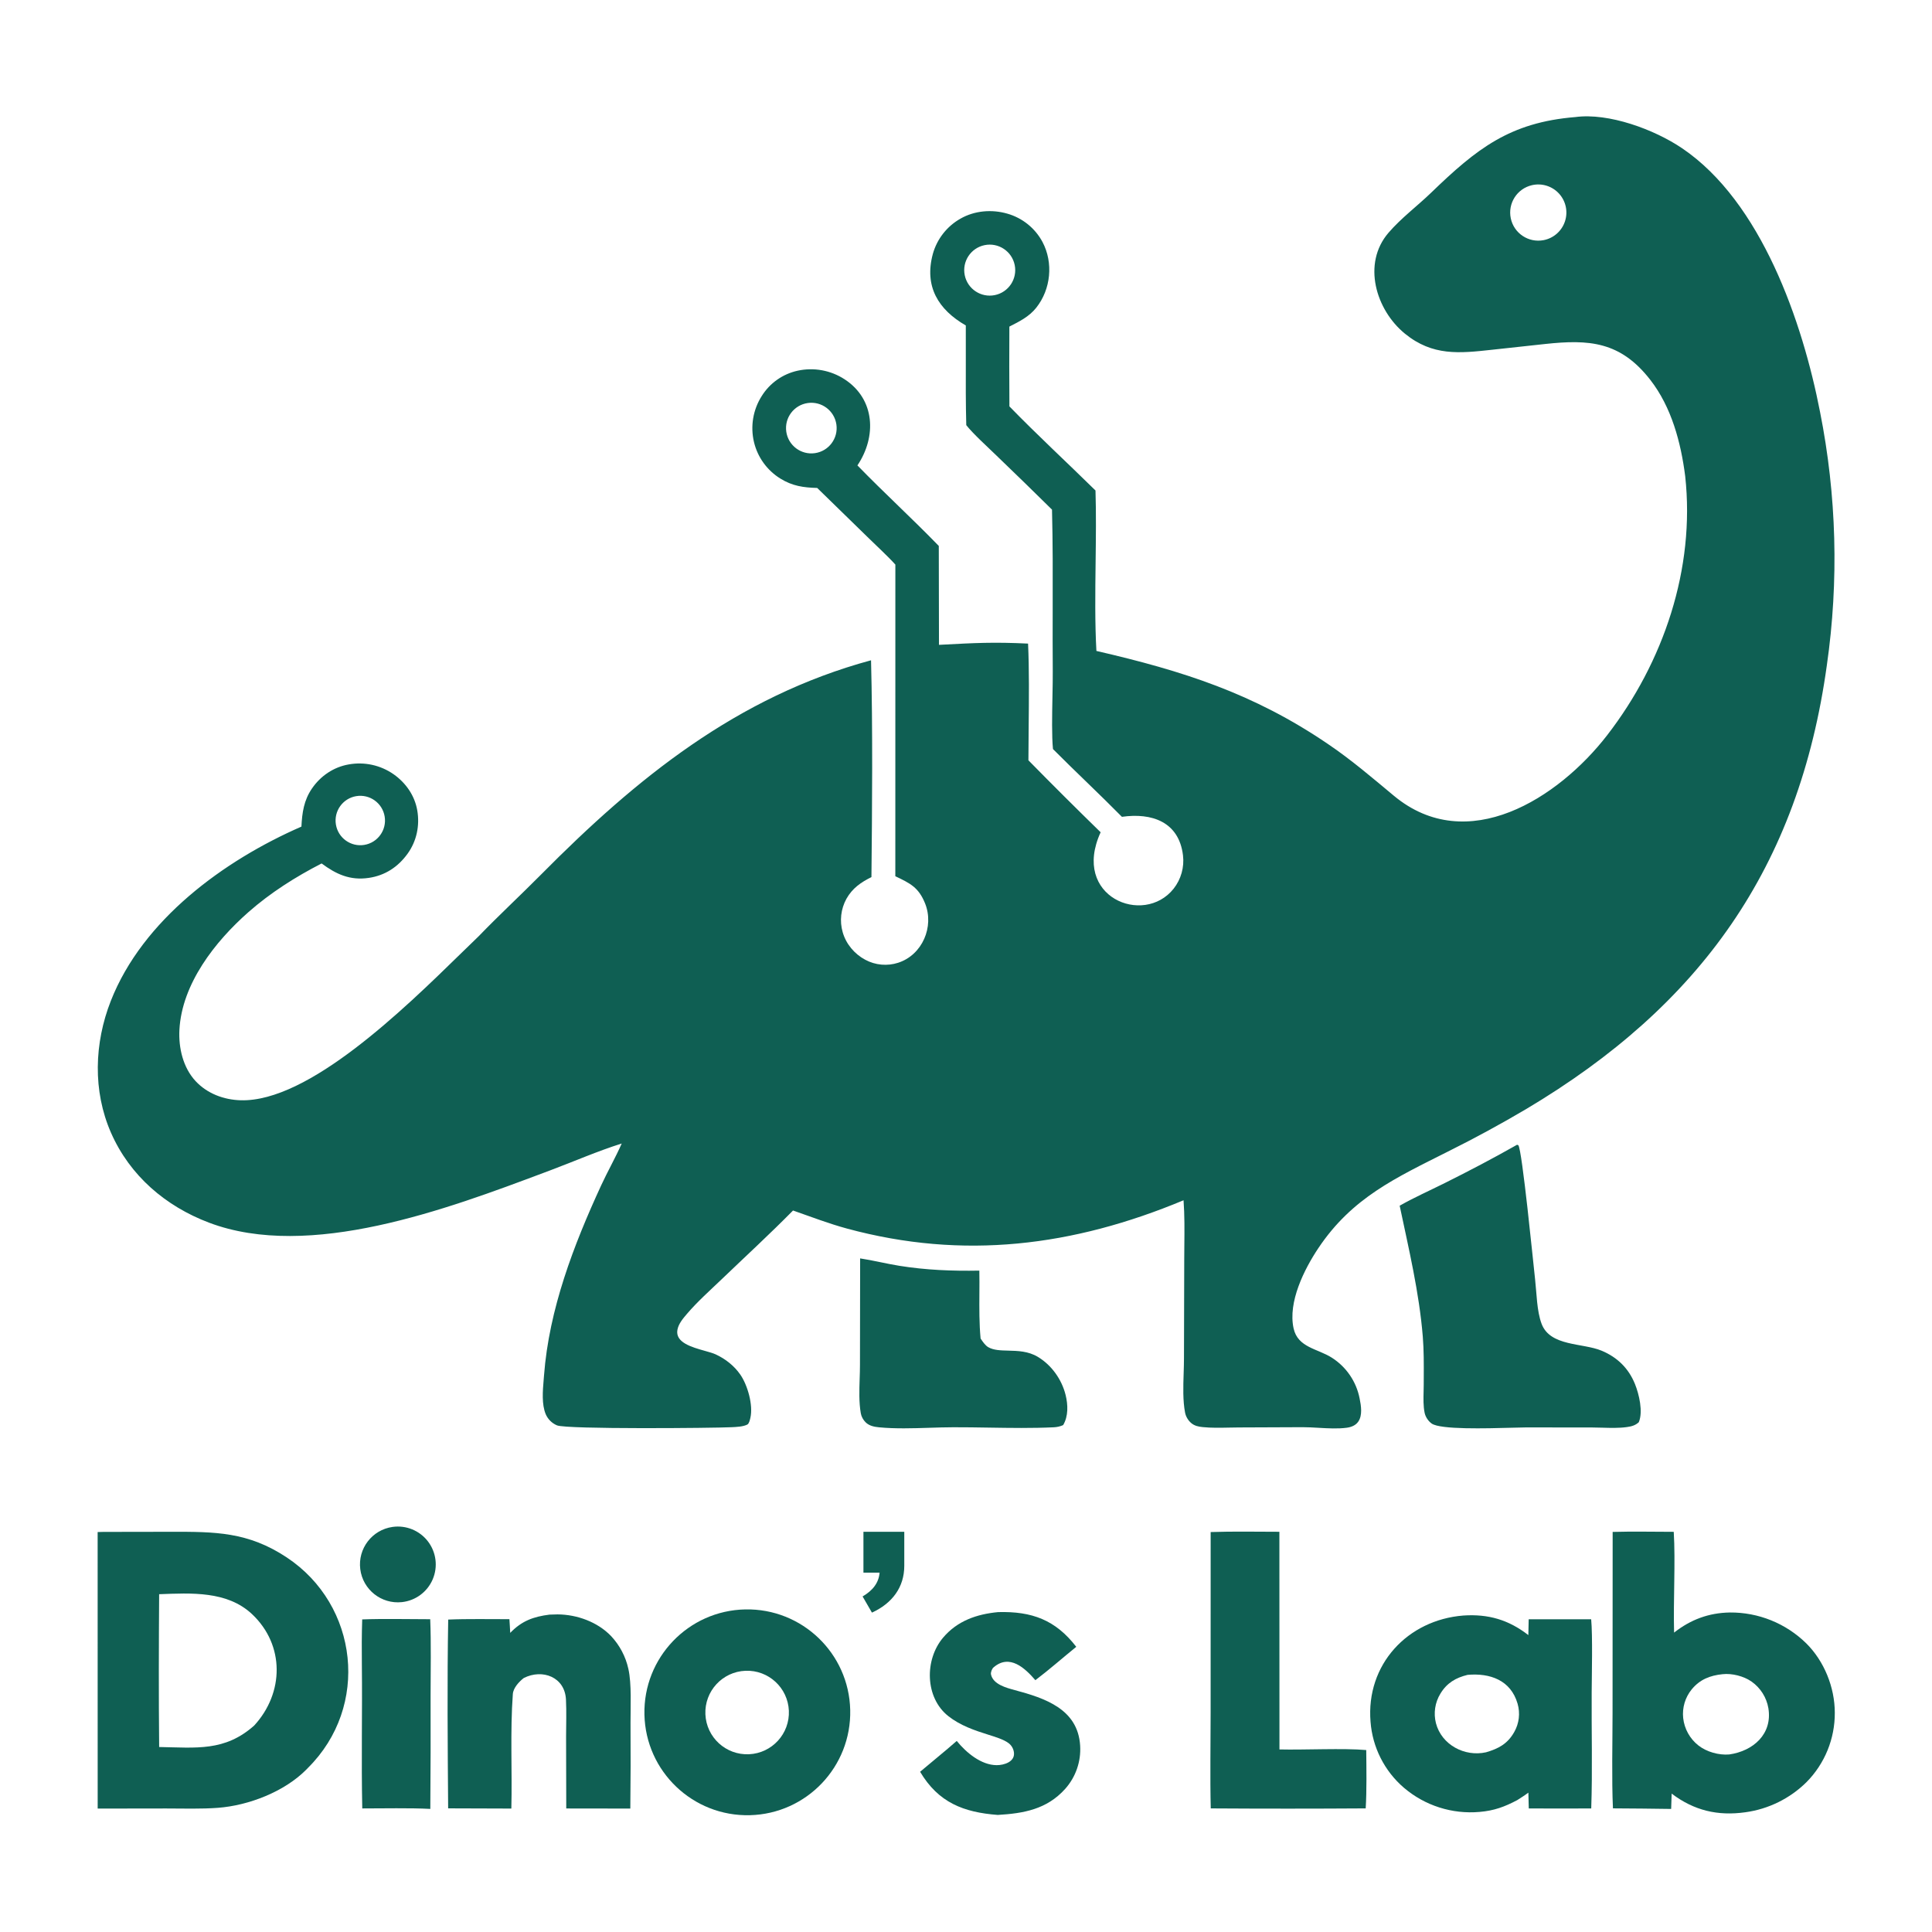
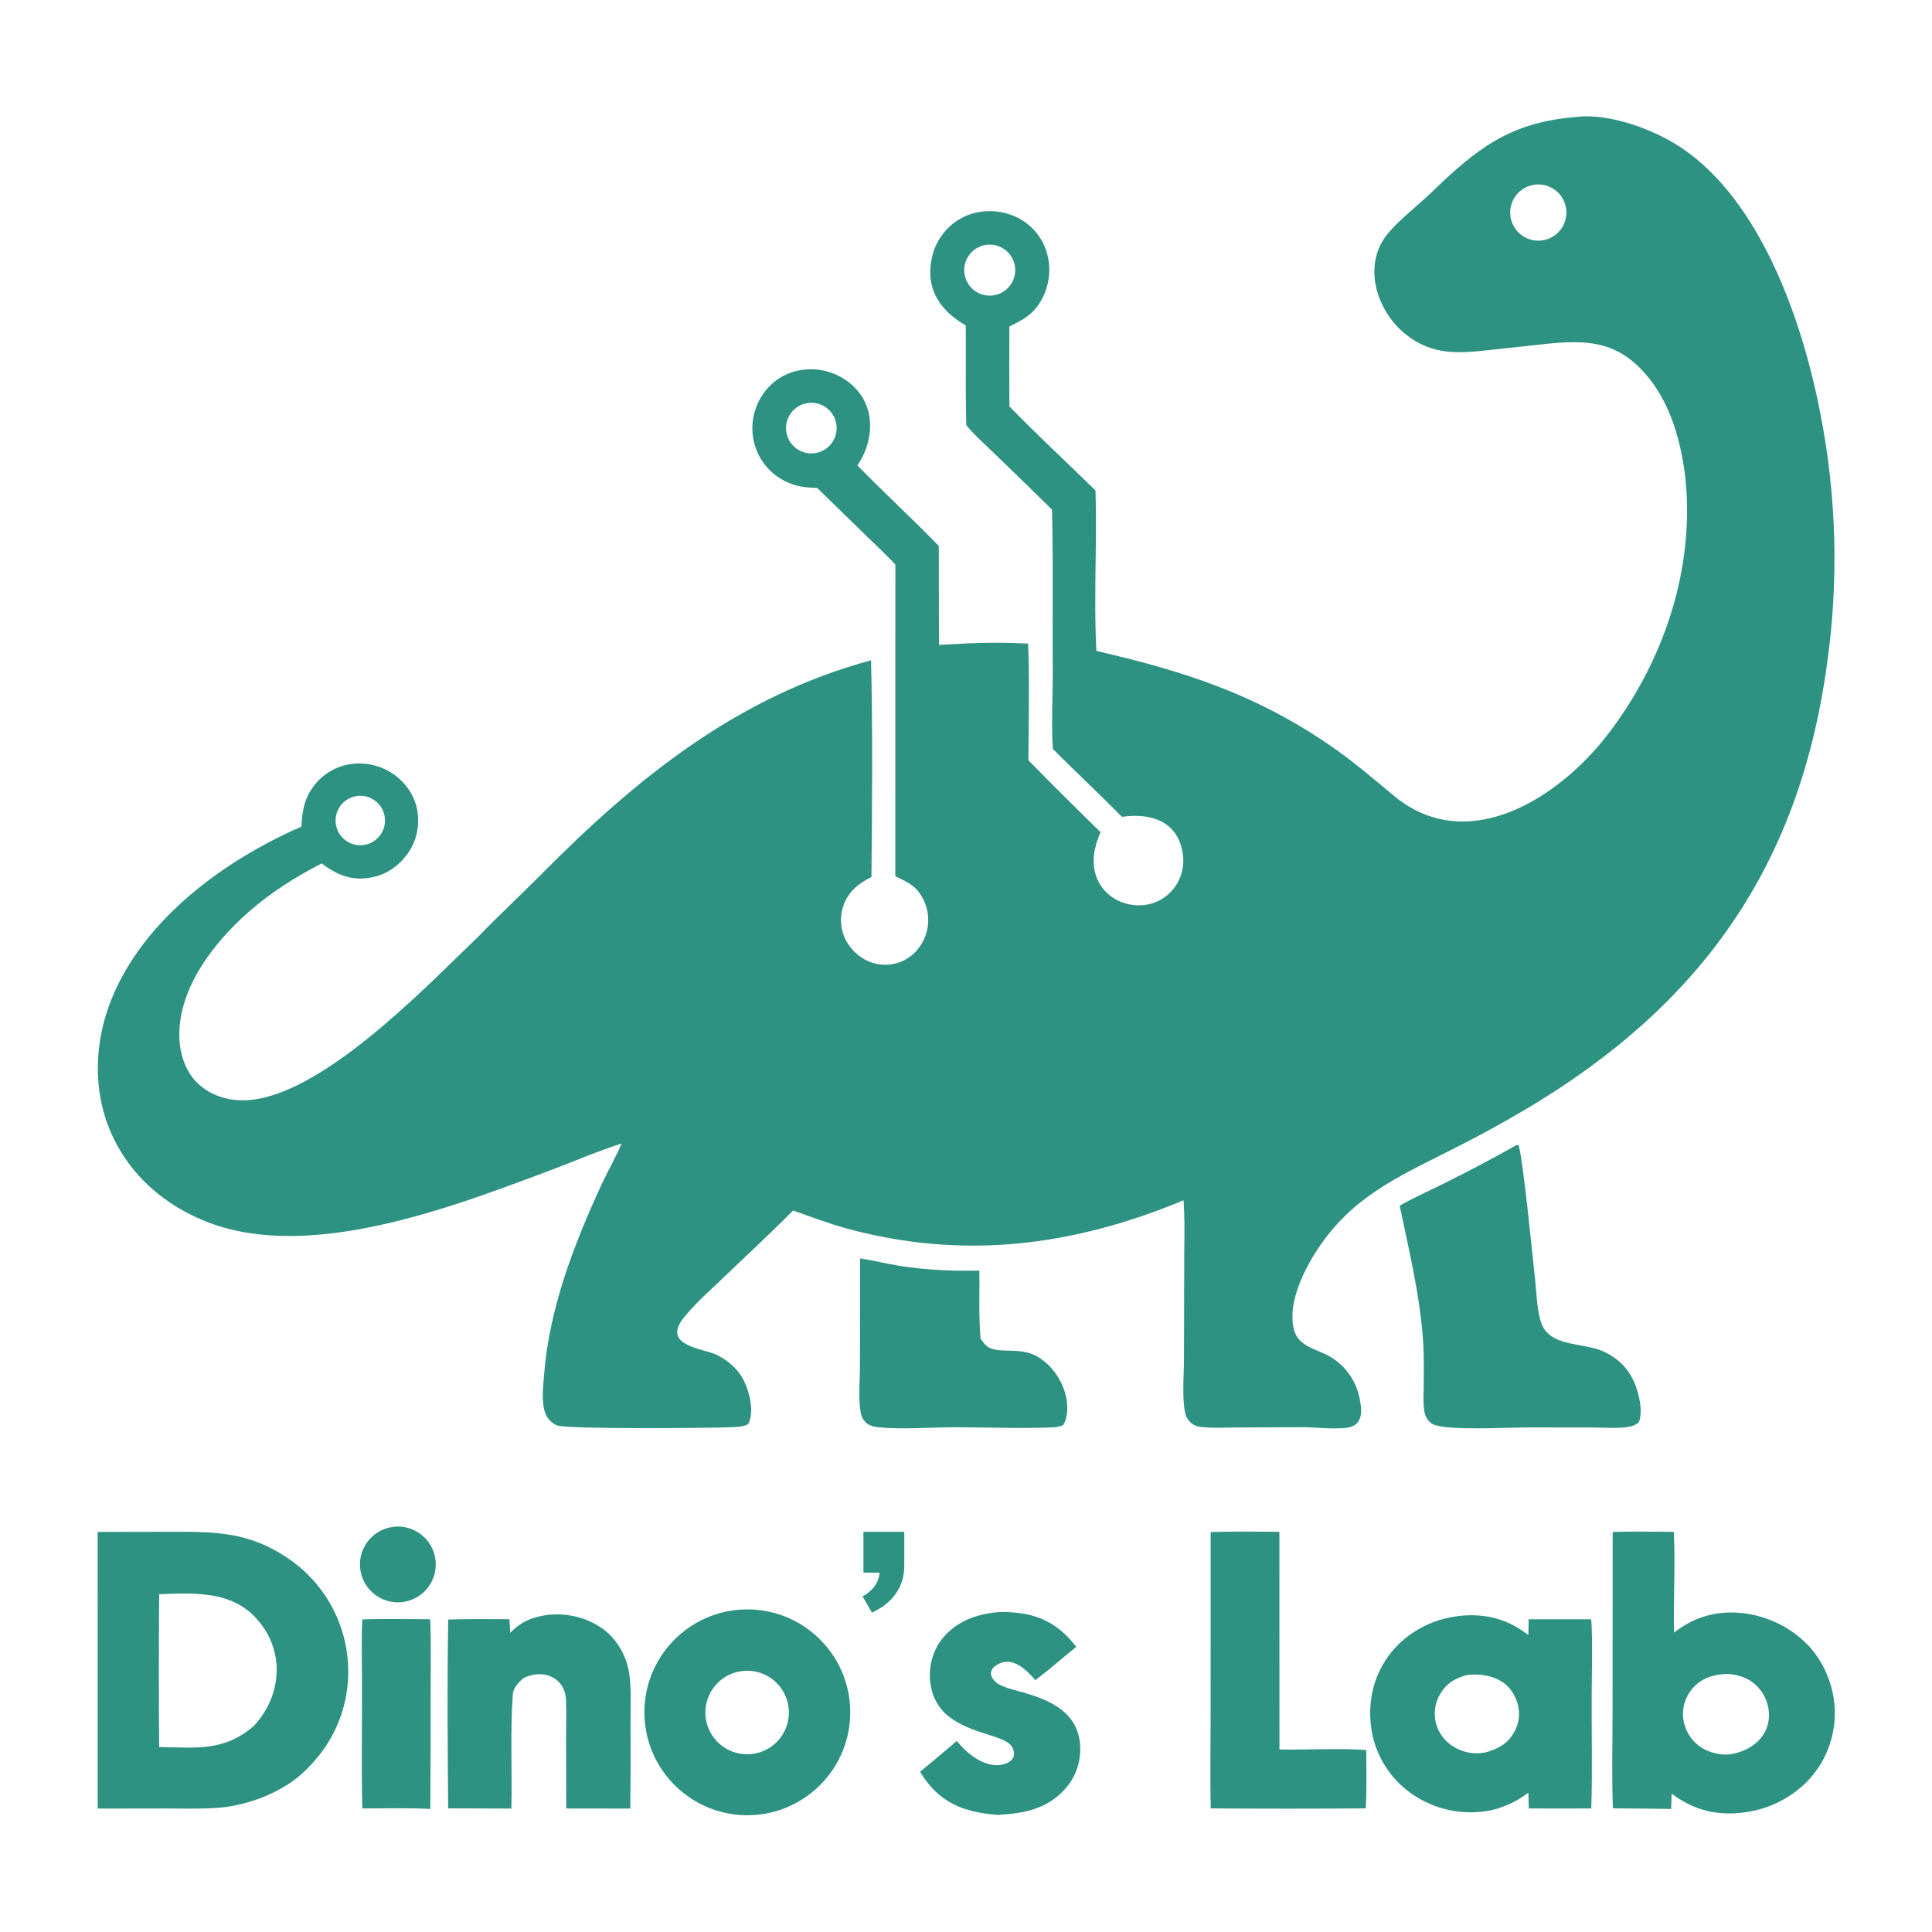
<svg xmlns="http://www.w3.org/2000/svg" viewBox="0 0 1676 1676" width="1676" height="1676" preserveAspectRatio="xMidYMid meet" role="img" aria-labelledby="logo-title">
  <g transform="translate(-62 -230.3512)">
    <g transform="translate(68.5,21.5)">
-       <path fill="#0F5F53" d="M 1360.12 310.401 C 1389.1 306.526 1428.69 321.212 1452.66 337.422 C 1521.5 383.96 1557.22 488.236 1572.36 566.117 C 1586.78 638.508 1588.79 712.824 1578.29 785.888 C 1554 961.502 1468.63 1081.01 1317.4 1170.98 C 1295.26 1184.06 1272.65 1196.34 1249.63 1207.8 C 1204.42 1230.59 1166.49 1247.73 1137.17 1291.59 C 1124.9 1309.94 1110.64 1338.39 1115.69 1361.24 C 1119.38 1377.96 1136.62 1378.77 1148.92 1386.68 C 1161.4 1394.64 1170.09 1407.37 1172.94 1421.91 C 1174.23 1428.19 1175.66 1436.73 1171.67 1442.28 C 1169.39 1445.46 1165.61 1446.89 1161.84 1447.4 C 1154.195 1448.439 1145.608 1447.944 1137.223 1447.46 L 1137.217 1447.46 C 1132.531 1447.189 1127.909 1446.923 1123.55 1446.93 L 1068.04 1447.16 C 1065.308 1447.173 1062.542 1447.231 1059.76 1447.288 L 1059.757 1447.288 C 1052.101 1447.447 1044.333 1447.608 1036.86 1446.86 C 1033.25 1446.5 1029.81 1445.81 1026.96 1443.42 C 1024.27 1441.17 1022.21 1437.77 1021.55 1434.32 C 1019.539 1423.907 1019.933 1411.754 1020.307 1400.237 C 1020.451 1395.773 1020.593 1391.404 1020.59 1387.27 L 1020.82 1301.37 C 1020.827 1297.294 1020.868 1293.203 1020.909 1289.105 C 1021.04 1276.085 1021.171 1262.996 1020.22 1250.08 C 924.45 1290.01 829.259 1302 728.265 1274.63 C 712.451 1270.34 696.916 1264.36 681.449 1258.96 C 661.401 1279.32 640.231 1298.77 619.605 1318.55 C 609.474 1328.26 598.511 1337.98 589.408 1348.66 C 586.032 1352.62 582.147 1357.15 581.163 1362.41 C 579.094 1373.451 593.619 1377.528 604.926 1380.703 C 608.683 1381.757 612.085 1382.712 614.404 1383.79 C 622.82 1387.7 630.351 1393.61 635.674 1401.25 C 642.017 1410.36 647.017 1427.78 644.442 1438.86 C 644.071 1440.45 643.369 1443.8 641.854 1444.61 C 638.224 1446.54 632.275 1446.74 628.187 1446.94 C 612.429 1447.73 485.242 1448.85 476.723 1445.36 C 472.318 1443.52 468.8 1440.05 466.913 1435.66 C 463.332 1427.105 464.308 1415.507 465.125 1405.811 C 465.235 1404.502 465.342 1403.228 465.435 1402 C 469.771 1344.65 491.114 1288.98 514.98 1237.22 C 520.641 1224.94 527.376 1213.21 532.837 1200.84 C 511.995 1207.38 491.477 1216.38 470.994 1224.06 C 469.293 1224.698 467.577 1225.342 465.846 1225.992 C 381.484 1257.663 262.02 1302.512 174.778 1269.49 C 137.137 1255.24 106.15 1228.75 89.816 1191.56 C 73.841 1155.19 75.257 1113.72 89.634 1077.12 C 117.276 1006.76 187.661 955.325 254.981 925.924 C 255.59 913.771 257.093 903.15 264.113 892.89 C 271.586 881.968 282.861 874.293 295.951 871.996 C 309.546 869.527 323.563 872.58 334.899 880.48 C 345.557 887.967 353.249 898.939 355.478 911.869 C 357.749 925.04 354.946 938.504 347.135 949.359 C 338.8 960.942 327.593 968.337 313.387 970.421 C 297.192 972.798 285.216 967.317 272.494 957.896 C 249.854 969.519 228.029 983.338 208.904 1000.21 C 179.979 1025.71 151.273 1062.34 149.146 1102.2 C 148.312 1117.83 152.274 1134.97 163.158 1146.69 C 173.258 1157.56 187.629 1162.91 202.266 1163.33 C 261.203 1165.01 343.825 1084.336 393.285 1036.043 C 398.877 1030.583 404.045 1025.536 408.707 1021.07 C 426.225 1002.92 445.039 985.511 462.796 967.585 C 545.645 883.947 632.743 813.219 749.119 781.641 C 750.661 840.944 750.077 910.104 749.468 969.735 C 740.352 974.247 732.929 979.38 727.794 988.509 C 722.898 997.376 721.725 1007.83 724.535 1017.56 C 727.459 1027.79 734.76 1036.46 744.121 1041.44 C 752.882 1046.16 763.193 1047.1 772.662 1044.03 C 793.658 1037.24 804.061 1012.71 796.024 992.623 C 790.39 978.545 782.934 975.076 770.186 968.973 L 770.222 698.634 C 764.169 691.852 753.662 682.162 746.963 675.589 L 702.41 632.138 C 690.485 631.848 680.912 630.463 670.558 624.069 C 659.013 616.969 650.752 605.582 647.584 592.404 C 644.314 578.694 646.748 564.243 654.33 552.361 C 661.326 541.163 672.542 533.257 685.441 530.433 C 699.477 527.362 714.159 530.05 726.196 537.895 C 752.758 555.188 754.044 587.692 737.305 612.591 C 760.51 636.458 784.676 658.513 807.894 682.447 L 808.056 768.258 L 810.73 768.116 C 839.322 766.595 855.696 765.724 885.342 767.168 C 886.374 789.389 886.11 815.391 885.859 839.969 C 885.759 849.789 885.662 859.381 885.65 868.414 C 906.305 889.449 927.189 910.259 948.297 930.839 C 922.621 986.849 985.587 1012.51 1011.58 979.828 C 1018.06 971.619 1020.99 961.165 1019.73 950.786 C 1016.18 921.628 992.545 913.763 966.759 917.44 C 947.23 897.626 926.674 878.488 906.952 858.658 C 905.83 847.467 906.184 829.32 906.502 812.986 L 906.502 812.985 C 906.663 804.74 906.815 796.957 906.763 790.765 C 906.614 772.98 906.658 755.129 906.701 737.264 L 906.701 737.258 C 906.77 708.458 906.84 679.62 906.107 650.955 C 890.064 635.104 873.906 619.369 857.636 603.751 C 850.167 596.52 837.659 585.168 831.735 577.66 C 831.235 559.626 831.286 540.438 831.336 521.528 L 831.336 521.516 L 831.336 521.482 C 831.364 511.224 831.391 501.048 831.329 491.183 C 807.333 477.376 795.14 457.214 802.727 429.156 C 806.35 416.149 814.998 405.117 826.765 398.494 C 838.991 391.508 853.989 390.308 867.419 394.21 C 880.463 397.933 891.442 406.782 897.85 418.738 C 907.404 436.767 905.166 459.762 892.461 475.767 C 886.22 483.629 877.849 487.713 869.12 492.168 C 868.995 515.241 869.008 538.315 869.159 561.388 C 892.668 585.61 919.604 610.506 943.837 634.353 C 944.456 654.228 944.194 675.46 943.932 696.733 C 943.606 723.105 943.28 749.541 944.631 773.535 C 1019.45 790.807 1080.96 810.328 1145.55 854.314 C 1165.6 867.846 1184.13 883.728 1202.65 899.137 C 1266.29 952.078 1345.36 901.416 1387.68 846.672 C 1436.61 783.392 1464.19 702.164 1455.4 621.921 C 1451.66 592.636 1443.55 562.095 1425.17 538.435 C 1399.17 504.961 1371.96 503.163 1333.79 507.273 L 1290.62 511.96 C 1289.665 512.064 1288.715 512.167 1287.771 512.271 C 1259.615 515.349 1236.263 517.902 1212.21 498.261 C 1187.07 477.723 1174.99 437.545 1198 410.791 C 1209.07 397.929 1223 387.611 1235.02 375.998 C 1274.52 337.855 1303.15 315.056 1360.12 310.401 Z M 1309.54 1201.92 L 1310.64 1202.31 C 1313.94 1206.08 1323.71 1305.79 1325.21 1318.95 C 1326.55 1330.8 1326.65 1346.09 1330.8 1357.18 C 1338.24 1377.08 1366.4 1373.64 1383.01 1380.62 C 1396.53 1386.31 1406.3 1395.81 1411.82 1409.48 C 1415.39 1418.31 1419 1433.54 1415.14 1442.63 C 1412.1 1445.42 1408.83 1446.27 1404.78 1446.83 C 1397.961 1447.785 1390.685 1447.572 1383.559 1447.363 C 1380.685 1447.279 1377.835 1447.196 1375.05 1447.19 L 1317.63 1447.12 C 1314.831 1447.129 1310.525 1447.248 1305.314 1447.392 C 1282.69 1448.016 1243.004 1449.11 1235.47 1443.77 C 1232.5 1441.66 1230.08 1438 1229.35 1434.45 C 1228.147 1428.671 1228.312 1422.087 1228.469 1415.864 C 1228.516 1413.968 1228.563 1412.106 1228.57 1410.31 C 1228.576 1408.285 1228.587 1406.257 1228.598 1404.226 L 1228.598 1404.222 C 1228.661 1392.248 1228.726 1380.18 1227.76 1368.28 C 1224.63 1329.99 1215.61 1292.3 1207.71 1254.79 C 1220.26 1247.66 1233.8 1241.66 1246.72 1235.2 C 1267.99 1224.59 1288.87 1213.66 1309.54 1201.92 Z M 739.662 1300.5 C 751.041 1302.23 762.3 1305.1 773.688 1306.93 C 796.89 1310.64 819.618 1311.54 843.074 1311.1 C 843.206 1317.736 843.163 1324.403 843.119 1331.076 L 843.119 1331.08 C 843.034 1344.083 842.95 1357.111 844.161 1369.99 C 845.864 1372.57 848.131 1375.98 850.839 1377.54 C 855.449 1380.194 861.529 1380.345 868.189 1380.51 C 876.436 1380.714 885.571 1380.941 893.899 1385.97 C 905.811 1393.16 914.562 1405.52 917.901 1418.96 C 920.016 1427.48 920.362 1437.4 915.768 1445.12 C 913.043 1446.31 910.545 1446.88 907.571 1447.02 C 888.876 1447.896 869.96 1447.593 851.093 1447.292 C 840.871 1447.129 830.664 1446.965 820.515 1446.99 C 813.654 1447.006 806.65 1447.228 799.602 1447.451 C 784.997 1447.914 770.206 1448.382 756.115 1447.04 C 751.911 1446.64 747.592 1445.8 744.469 1442.74 C 742.32 1440.64 740.743 1437.79 740.23 1434.82 C 738.585 1425.3 738.924 1414.943 739.255 1404.852 L 739.255 1404.848 C 739.39 1400.726 739.524 1396.648 739.52 1392.69 Z M 1322.44 369.499 C 1309.51 372.498 1301.36 385.295 1304.1 398.284 C 1306.84 411.273 1319.48 419.677 1332.52 417.189 C 1341.19 415.535 1348.28 409.327 1351.07 400.957 C 1353.87 392.587 1351.92 383.362 1345.98 376.837 C 1340.04 370.312 1331.04 367.505 1322.44 369.499 Z M 847.663 421.506 C 835.693 423.945 827.966 435.625 830.405 447.595 C 832.843 459.565 844.523 467.292 856.493 464.854 C 868.464 462.416 876.191 450.735 873.752 438.765 C 871.314 426.794 859.633 419.067 847.663 421.506 Z M 694.2 558.484 C 682.189 560.215 673.858 571.358 675.597 583.368 C 677.337 595.378 688.486 603.7 700.495 601.953 C 712.491 600.207 720.804 589.071 719.066 577.073 C 717.329 565.076 706.199 556.755 694.2 558.484 Z M 302.524 899.503 C 290.86 901.446 282.973 912.467 284.898 924.134 C 286.822 935.8 297.832 943.704 309.501 941.797 C 321.196 939.887 329.121 928.848 327.192 917.156 C 325.263 905.465 314.213 897.557 302.524 899.503 Z" />
+       <path fill="#2D9282" d="M 1360.12 310.401 C 1389.1 306.526 1428.69 321.212 1452.66 337.422 C 1521.5 383.96 1557.22 488.236 1572.36 566.117 C 1586.78 638.508 1588.79 712.824 1578.29 785.888 C 1554 961.502 1468.63 1081.01 1317.4 1170.98 C 1295.26 1184.06 1272.65 1196.34 1249.63 1207.8 C 1204.42 1230.59 1166.49 1247.73 1137.17 1291.59 C 1124.9 1309.94 1110.64 1338.39 1115.69 1361.24 C 1119.38 1377.96 1136.62 1378.77 1148.92 1386.68 C 1161.4 1394.64 1170.09 1407.37 1172.94 1421.91 C 1174.23 1428.19 1175.66 1436.73 1171.67 1442.28 C 1169.39 1445.46 1165.61 1446.89 1161.84 1447.4 C 1154.195 1448.439 1145.608 1447.944 1137.223 1447.46 L 1137.217 1447.46 C 1132.531 1447.189 1127.909 1446.923 1123.55 1446.93 L 1068.04 1447.16 C 1065.308 1447.173 1062.542 1447.231 1059.76 1447.288 L 1059.757 1447.288 C 1052.101 1447.447 1044.333 1447.608 1036.86 1446.86 C 1033.25 1446.5 1029.81 1445.81 1026.96 1443.42 C 1024.27 1441.17 1022.21 1437.77 1021.55 1434.32 C 1019.539 1423.907 1019.933 1411.754 1020.307 1400.237 C 1020.451 1395.773 1020.593 1391.404 1020.59 1387.27 L 1020.82 1301.37 C 1020.827 1297.294 1020.868 1293.203 1020.909 1289.105 C 1021.04 1276.085 1021.171 1262.996 1020.22 1250.08 C 924.45 1290.01 829.259 1302 728.265 1274.63 C 712.451 1270.34 696.916 1264.36 681.449 1258.96 C 661.401 1279.32 640.231 1298.77 619.605 1318.55 C 609.474 1328.26 598.511 1337.98 589.408 1348.66 C 586.032 1352.62 582.147 1357.15 581.163 1362.41 C 579.094 1373.451 593.619 1377.528 604.926 1380.703 C 608.683 1381.757 612.085 1382.712 614.404 1383.79 C 622.82 1387.7 630.351 1393.61 635.674 1401.25 C 642.017 1410.36 647.017 1427.78 644.442 1438.86 C 644.071 1440.45 643.369 1443.8 641.854 1444.61 C 638.224 1446.54 632.275 1446.74 628.187 1446.94 C 612.429 1447.73 485.242 1448.85 476.723 1445.36 C 472.318 1443.52 468.8 1440.05 466.913 1435.66 C 463.332 1427.105 464.308 1415.507 465.125 1405.811 C 465.235 1404.502 465.342 1403.228 465.435 1402 C 469.771 1344.65 491.114 1288.98 514.98 1237.22 C 520.641 1224.94 527.376 1213.21 532.837 1200.84 C 511.995 1207.38 491.477 1216.38 470.994 1224.06 C 469.293 1224.698 467.577 1225.342 465.846 1225.992 C 381.484 1257.663 262.02 1302.512 174.778 1269.49 C 137.137 1255.24 106.15 1228.75 89.816 1191.56 C 73.841 1155.19 75.257 1113.72 89.634 1077.12 C 117.276 1006.76 187.661 955.325 254.981 925.924 C 255.59 913.771 257.093 903.15 264.113 892.89 C 271.586 881.968 282.861 874.293 295.951 871.996 C 309.546 869.527 323.563 872.58 334.899 880.48 C 345.557 887.967 353.249 898.939 355.478 911.869 C 357.749 925.04 354.946 938.504 347.135 949.359 C 338.8 960.942 327.593 968.337 313.387 970.421 C 297.192 972.798 285.216 967.317 272.494 957.896 C 249.854 969.519 228.029 983.338 208.904 1000.21 C 179.979 1025.71 151.273 1062.34 149.146 1102.2 C 148.312 1117.83 152.274 1134.97 163.158 1146.69 C 173.258 1157.56 187.629 1162.91 202.266 1163.33 C 261.203 1165.01 343.825 1084.336 393.285 1036.043 C 398.877 1030.583 404.045 1025.536 408.707 1021.07 C 426.225 1002.92 445.039 985.511 462.796 967.585 C 545.645 883.947 632.743 813.219 749.119 781.641 C 750.661 840.944 750.077 910.104 749.468 969.735 C 740.352 974.247 732.929 979.38 727.794 988.509 C 722.898 997.376 721.725 1007.83 724.535 1017.56 C 727.459 1027.79 734.76 1036.46 744.121 1041.44 C 752.882 1046.16 763.193 1047.1 772.662 1044.03 C 793.658 1037.24 804.061 1012.71 796.024 992.623 C 790.39 978.545 782.934 975.076 770.186 968.973 L 770.222 698.634 C 764.169 691.852 753.662 682.162 746.963 675.589 L 702.41 632.138 C 690.485 631.848 680.912 630.463 670.558 624.069 C 659.013 616.969 650.752 605.582 647.584 592.404 C 644.314 578.694 646.748 564.243 654.33 552.361 C 661.326 541.163 672.542 533.257 685.441 530.433 C 699.477 527.362 714.159 530.05 726.196 537.895 C 752.758 555.188 754.044 587.692 737.305 612.591 C 760.51 636.458 784.676 658.513 807.894 682.447 L 808.056 768.258 L 810.73 768.116 C 839.322 766.595 855.696 765.724 885.342 767.168 C 886.374 789.389 886.11 815.391 885.859 839.969 C 885.759 849.789 885.662 859.381 885.65 868.414 C 906.305 889.449 927.189 910.259 948.297 930.839 C 922.621 986.849 985.587 1012.51 1011.58 979.828 C 1018.06 971.619 1020.99 961.165 1019.73 950.786 C 1016.18 921.628 992.545 913.763 966.759 917.44 C 947.23 897.626 926.674 878.488 906.952 858.658 C 905.83 847.467 906.184 829.32 906.502 812.986 L 906.502 812.985 C 906.663 804.74 906.815 796.957 906.763 790.765 C 906.614 772.98 906.658 755.129 906.701 737.264 L 906.701 737.258 C 906.77 708.458 906.84 679.62 906.107 650.955 C 890.064 635.104 873.906 619.369 857.636 603.751 C 850.167 596.52 837.659 585.168 831.735 577.66 C 831.235 559.626 831.286 540.438 831.336 521.528 L 831.336 521.516 L 831.336 521.482 C 831.364 511.224 831.391 501.048 831.329 491.183 C 807.333 477.376 795.14 457.214 802.727 429.156 C 806.35 416.149 814.998 405.117 826.765 398.494 C 838.991 391.508 853.989 390.308 867.419 394.21 C 880.463 397.933 891.442 406.782 897.85 418.738 C 907.404 436.767 905.166 459.762 892.461 475.767 C 886.22 483.629 877.849 487.713 869.12 492.168 C 868.995 515.241 869.008 538.315 869.159 561.388 C 892.668 585.61 919.604 610.506 943.837 634.353 C 944.456 654.228 944.194 675.46 943.932 696.733 C 943.606 723.105 943.28 749.541 944.631 773.535 C 1019.45 790.807 1080.96 810.328 1145.55 854.314 C 1165.6 867.846 1184.13 883.728 1202.65 899.137 C 1266.29 952.078 1345.36 901.416 1387.68 846.672 C 1436.61 783.392 1464.19 702.164 1455.4 621.921 C 1451.66 592.636 1443.55 562.095 1425.17 538.435 C 1399.17 504.961 1371.96 503.163 1333.79 507.273 L 1290.62 511.96 C 1289.665 512.064 1288.715 512.167 1287.771 512.271 C 1259.615 515.349 1236.263 517.902 1212.21 498.261 C 1187.07 477.723 1174.99 437.545 1198 410.791 C 1209.07 397.929 1223 387.611 1235.02 375.998 C 1274.52 337.855 1303.15 315.056 1360.12 310.401 Z M 1309.54 1201.92 L 1310.64 1202.31 C 1313.94 1206.08 1323.71 1305.79 1325.21 1318.95 C 1326.55 1330.8 1326.65 1346.09 1330.8 1357.18 C 1338.24 1377.08 1366.4 1373.64 1383.01 1380.62 C 1396.53 1386.31 1406.3 1395.81 1411.82 1409.48 C 1415.39 1418.31 1419 1433.54 1415.14 1442.63 C 1412.1 1445.42 1408.83 1446.27 1404.78 1446.83 C 1397.961 1447.785 1390.685 1447.572 1383.559 1447.363 C 1380.685 1447.279 1377.835 1447.196 1375.05 1447.19 L 1317.63 1447.12 C 1314.831 1447.129 1310.525 1447.248 1305.314 1447.392 C 1282.69 1448.016 1243.004 1449.11 1235.47 1443.77 C 1232.5 1441.66 1230.08 1438 1229.35 1434.45 C 1228.147 1428.671 1228.312 1422.087 1228.469 1415.864 C 1228.516 1413.968 1228.563 1412.106 1228.57 1410.31 C 1228.576 1408.285 1228.587 1406.257 1228.598 1404.226 L 1228.598 1404.222 C 1228.661 1392.248 1228.726 1380.18 1227.76 1368.28 C 1224.63 1329.99 1215.61 1292.3 1207.71 1254.79 C 1220.26 1247.66 1233.8 1241.66 1246.72 1235.2 C 1267.99 1224.59 1288.87 1213.66 1309.54 1201.92 Z M 739.662 1300.5 C 751.041 1302.23 762.3 1305.1 773.688 1306.93 C 796.89 1310.64 819.618 1311.54 843.074 1311.1 C 843.206 1317.736 843.163 1324.403 843.119 1331.076 L 843.119 1331.08 C 843.034 1344.083 842.95 1357.111 844.161 1369.99 C 845.864 1372.57 848.131 1375.98 850.839 1377.54 C 855.449 1380.194 861.529 1380.345 868.189 1380.51 C 876.436 1380.714 885.571 1380.941 893.899 1385.97 C 905.811 1393.16 914.562 1405.52 917.901 1418.96 C 920.016 1427.48 920.362 1437.4 915.768 1445.12 C 913.043 1446.31 910.545 1446.88 907.571 1447.02 C 888.876 1447.896 869.96 1447.593 851.093 1447.292 C 840.871 1447.129 830.664 1446.965 820.515 1446.99 C 813.654 1447.006 806.65 1447.228 799.602 1447.451 C 784.997 1447.914 770.206 1448.382 756.115 1447.04 C 751.911 1446.64 747.592 1445.8 744.469 1442.74 C 742.32 1440.64 740.743 1437.79 740.23 1434.82 C 738.585 1425.3 738.924 1414.943 739.255 1404.852 L 739.255 1404.848 C 739.39 1400.726 739.524 1396.648 739.52 1392.69 Z M 1322.44 369.499 C 1309.51 372.498 1301.36 385.295 1304.1 398.284 C 1306.84 411.273 1319.48 419.677 1332.52 417.189 C 1341.19 415.535 1348.28 409.327 1351.07 400.957 C 1353.87 392.587 1351.92 383.362 1345.98 376.837 C 1340.04 370.312 1331.04 367.505 1322.44 369.499 Z M 847.663 421.506 C 835.693 423.945 827.966 435.625 830.405 447.595 C 832.843 459.565 844.523 467.292 856.493 464.854 C 868.464 462.416 876.191 450.735 873.752 438.765 C 871.314 426.794 859.633 419.067 847.663 421.506 Z M 694.2 558.484 C 682.189 560.215 673.858 571.358 675.597 583.368 C 677.337 595.378 688.486 603.7 700.495 601.953 C 712.491 600.207 720.804 589.071 719.066 577.073 C 717.329 565.076 706.199 556.755 694.2 558.484 Z M 302.524 899.503 C 290.86 901.446 282.973 912.467 284.898 924.134 C 286.822 935.8 297.832 943.704 309.501 941.797 C 321.196 939.887 329.121 928.848 327.192 917.156 C 325.263 905.465 314.213 897.557 302.524 899.503 Z" />
    </g>
  </g>
  <g transform="translate(84 1323.649) scale(0.7381) translate(-47 -463)">
-     <path transform="translate(-70,0)" fill="#0F5F53" d="M 117.952 470.301 C 122.251 470.154 126.552 470.095 130.853 470.126 L 204.115 470.004 C 255.961 469.928 294.69 469.966 340.174 500.11 C 424.633 556.085 438.089 675.235 365.013 747.612 C 364.415 748.254 363.807 748.887 363.189 749.51 C 337.373 775.585 295.302 791.723 259.326 794.429 C 239.975 795.885 218.14 795.258 198.487 795.195 L 118.004 795.314 L 117.952 470.301 z M 190.256 722.956 C 233.669 723.694 267.38 728.485 301.943 697.715 C 337.143 659.474 338.029 603.176 299.478 566.842 C 270.235 539.281 227.741 541.984 190.237 543.367 C 189.839 602.757 189.654 663.591 190.256 722.956 z" />
-     <path transform="translate(-70,0)" fill="#0F5F53" d="M 428.896 572.989 C 453.884 572.019 483.491 572.77 508.829 572.764 C 509.998 600.707 509.278 633.995 509.269 662.305 C 509.405 706.77 509.295 751.236 508.938 795.699 C 484.426 794.411 453.883 795.183 428.968 795.152 C 427.749 739.042 429.113 682.623 428.498 626.482 C 428.304 608.744 428.296 590.705 428.896 572.989 z" />
-     <path transform="translate(-70,0)" fill="#0F5F53" d="M 464.557 464.288 C 480.491 462.03 496.404 468.544 506.181 481.327 C 515.958 494.11 518.079 511.173 511.727 525.96 C 505.376 540.747 491.541 550.958 475.539 552.668 C 451.378 555.25 429.606 537.989 426.61 513.876 C 423.613 489.762 440.498 467.698 464.557 464.288 z" />
-     <path transform="translate(-70,0)" fill="#0F5F53" d="M 649.043 567.358 C 652.195 567.187 655.35 567.096 658.506 567.086 C 681.252 567.219 705.431 575.931 721.351 592.525 C 731.494 603.298 738.529 616.617 741.711 631.068 C 745.718 648.72 744.177 675.891 744.252 694.771 C 744.491 728.28 744.411 761.791 744.011 795.299 L 668.715 795.195 L 668.517 710.531 C 668.544 696.056 669.093 681.606 668.375 667.15 C 667.061 640.7 640.766 630.772 618.798 641.862 C 613.232 646.155 606.466 653.48 605.937 660.684 C 602.697 704.733 605.272 751.133 604.188 795.296 L 529.908 795.053 C 529.354 722.661 528.694 645.444 529.973 573.181 C 552.663 572.198 578.953 572.757 601.908 572.71 C 602.321 577.987 602.553 583.508 602.857 588.812 C 616.391 574.757 630.012 569.761 649.043 567.358 z" />
-     <path transform="translate(-70,0)" fill="#0F5F53" d="M 879.134 561.233 C 945.798 559.913 1000.96 612.788 1002.46 679.448 C 1003.96 746.107 951.237 801.412 884.581 803.094 C 817.668 804.784 762.104 751.812 760.597 684.895 C 759.09 617.978 812.213 562.558 879.134 561.233 z M 883.562 731.456 C 910.58 730.21 931.502 707.346 930.351 680.324 C 929.2 653.301 906.409 632.3 879.382 633.357 C 852.222 634.419 831.094 657.347 832.251 684.503 C 833.408 711.66 856.41 732.708 883.562 731.456 z" />
-     <path fill="#0F5F53" d="M 948 470 H 996 V 510 C 996 535 982 554 958 565 L 947 546 C 959 539 966 530 967 518 H 948 Z" />
-     <path transform="translate(10,0)" fill="#0F5F53" d="M 1096.37 564.398 C 1135.88 563.357 1163.63 573.437 1188.13 605.19 C 1172.3 618.044 1156.19 632.225 1140.08 644.41 C 1128.04 630.475 1109.86 613.014 1090.91 629.391 C 1089.02 631.024 1087.38 635.186 1087.93 637.709 C 1090.43 649.33 1105.89 653.383 1115.93 656.083 C 1151 665.516 1190.1 678.144 1192.7 721.352 C 1193.86 739.995 1187.5 758.325 1175.04 772.241 C 1153.41 796.337 1125.96 801.016 1095.83 802.784 C 1055.64 799.711 1026.13 788.289 1004.59 752.064 C 1018.82 739.965 1033.72 728.098 1047.67 715.815 C 1058.68 729.477 1076.37 744.236 1094.62 744.293 C 1103.25 744.32 1116.19 740.361 1114.89 729.455 C 1114.39 725.086 1112.14 721.107 1108.64 718.44 C 1102.83 713.992 1092.44 710.938 1085.28 708.659 C 1068.47 703.386 1051.82 697.74 1037.77 686.658 C 1010.2 664.91 1009.7 620.368 1031.58 594.467 C 1048.33 574.627 1071.23 566.755 1096.37 564.398 z" />
-     <path transform="translate(145,0)" fill="#0F5F53" d="M 1211.09 470.315 C 1237.15 469.415 1265.64 469.978 1291.87 469.993 L 1291.95 725.809 C 1321.03 726.547 1367.14 724.126 1393.94 726.536 C 1394.16 747.918 1394.6 774.062 1393.31 795.095 C 1332.6 795.496 1271.9 795.502 1211.2 795.113 C 1210.3 758.731 1211.05 719.219 1211.05 682.634 L 1211.09 470.315 z" />
-     <path transform="translate(145,0)" fill="#0F5F53" d="M 1508.19 568.418 C 1537.44 566.468 1561.28 573.421 1584.47 591.431 L 1584.87 572.8 L 1658.31 572.807 C 1660.12 591.973 1659.03 638.26 1658.9 658.942 C 1658.61 703.292 1659.92 751.2 1658.38 795.16 C 1633.99 795.401 1609.39 795.196 1584.98 795.151 L 1584.5 776.578 C 1580.36 779.715 1575.84 782.526 1571.47 785.346 C 1556.54 793.244 1544.35 797.765 1527.18 799.24 C 1494.97 802.096 1462.95 791.897 1438.33 770.933 C 1415.41 751.314 1401.26 723.37 1399 693.287 C 1393.48 626.111 1442.43 573.549 1508.19 568.418 z M 1534.67 729.175 C 1549.31 724.919 1560.05 719.279 1567.9 705.318 C 1573.66 695.194 1575.07 683.169 1571.81 671.986 C 1563.78 644.309 1539.38 635.846 1513.07 638.149 C 1499.15 641.569 1488.76 647.595 1481.1 660.25 C 1474.74 670.646 1472.86 683.166 1475.87 694.971 C 1482.51 720.401 1509.6 734.729 1534.67 729.175 z" />
-     <path transform="translate(145,0)" fill="#0F5F53" d="M 1683.56 470.158 C 1706.67 469.477 1732.09 470.019 1755.37 470.046 C 1757.5 505.024 1754.73 551.215 1755.77 588.484 C 1775.24 573.185 1796.48 565.287 1821.26 564.854 C 1854.82 564.556 1887.13 577.595 1911.08 601.105 C 1932.23 622.074 1944.58 652.767 1944.65 682.521 C 1944.86 713.109 1932.89 742.523 1911.37 764.262 C 1891.88 783.522 1866.67 795.94 1839.53 799.65 C 1807.12 804.197 1779.26 797.68 1752.91 777.727 L 1752.31 795.742 C 1729.51 795.398 1706.71 795.171 1683.9 795.062 C 1682.34 761.015 1683.42 716.836 1683.44 682.339 L 1683.56 470.158 z M 1820.5 731.718 C 1848.82 727.714 1871.59 707.698 1866.57 677.247 C 1864.39 664.687 1857.33 653.501 1846.93 646.131 C 1837.66 639.611 1823.87 636.14 1812.66 637.378 C 1798.03 638.877 1786.1 643.518 1776.45 655.231 C 1768.76 664.678 1765.16 676.804 1766.45 688.914 C 1767.85 701.648 1774.33 713.28 1784.41 721.181 C 1794.09 728.749 1808.34 732.71 1820.5 731.718 z" />
+     <path transform="translate(-70,0)" fill="#2D9282" d="M 117.952 470.301 C 122.251 470.154 126.552 470.095 130.853 470.126 L 204.115 470.004 C 255.961 469.928 294.69 469.966 340.174 500.11 C 424.633 556.085 438.089 675.235 365.013 747.612 C 364.415 748.254 363.807 748.887 363.189 749.51 C 337.373 775.585 295.302 791.723 259.326 794.429 C 239.975 795.885 218.14 795.258 198.487 795.195 L 118.004 795.314 L 117.952 470.301 z M 190.256 722.956 C 233.669 723.694 267.38 728.485 301.943 697.715 C 337.143 659.474 338.029 603.176 299.478 566.842 C 270.235 539.281 227.741 541.984 190.237 543.367 C 189.839 602.757 189.654 663.591 190.256 722.956 z" />
+     <path transform="translate(-70,0)" fill="#2D9282" d="M 428.896 572.989 C 453.884 572.019 483.491 572.77 508.829 572.764 C 509.998 600.707 509.278 633.995 509.269 662.305 C 509.405 706.77 509.295 751.236 508.938 795.699 C 484.426 794.411 453.883 795.183 428.968 795.152 C 427.749 739.042 429.113 682.623 428.498 626.482 C 428.304 608.744 428.296 590.705 428.896 572.989 z" />
+     <path transform="translate(-70,0)" fill="#2D9282" d="M 464.557 464.288 C 480.491 462.03 496.404 468.544 506.181 481.327 C 515.958 494.11 518.079 511.173 511.727 525.96 C 505.376 540.747 491.541 550.958 475.539 552.668 C 451.378 555.25 429.606 537.989 426.61 513.876 C 423.613 489.762 440.498 467.698 464.557 464.288 z" />
+     <path transform="translate(-70,0)" fill="#2D9282" d="M 649.043 567.358 C 652.195 567.187 655.35 567.096 658.506 567.086 C 681.252 567.219 705.431 575.931 721.351 592.525 C 731.494 603.298 738.529 616.617 741.711 631.068 C 745.718 648.72 744.177 675.891 744.252 694.771 C 744.491 728.28 744.411 761.791 744.011 795.299 L 668.715 795.195 L 668.517 710.531 C 668.544 696.056 669.093 681.606 668.375 667.15 C 667.061 640.7 640.766 630.772 618.798 641.862 C 613.232 646.155 606.466 653.48 605.937 660.684 C 602.697 704.733 605.272 751.133 604.188 795.296 L 529.908 795.053 C 529.354 722.661 528.694 645.444 529.973 573.181 C 552.663 572.198 578.953 572.757 601.908 572.71 C 602.321 577.987 602.553 583.508 602.857 588.812 C 616.391 574.757 630.012 569.761 649.043 567.358 z" />
+     <path transform="translate(-70,0)" fill="#2D9282" d="M 879.134 561.233 C 945.798 559.913 1000.96 612.788 1002.46 679.448 C 1003.96 746.107 951.237 801.412 884.581 803.094 C 817.668 804.784 762.104 751.812 760.597 684.895 C 759.09 617.978 812.213 562.558 879.134 561.233 z M 883.562 731.456 C 910.58 730.21 931.502 707.346 930.351 680.324 C 929.2 653.301 906.409 632.3 879.382 633.357 C 852.222 634.419 831.094 657.347 832.251 684.503 C 833.408 711.66 856.41 732.708 883.562 731.456 z" />
+     <path fill="#2D9282" d="M 948 470 H 996 V 510 C 996 535 982 554 958 565 L 947 546 C 959 539 966 530 967 518 H 948 Z" />
+     <path transform="translate(10,0)" fill="#2D9282" d="M 1096.37 564.398 C 1135.88 563.357 1163.63 573.437 1188.13 605.19 C 1172.3 618.044 1156.19 632.225 1140.08 644.41 C 1128.04 630.475 1109.86 613.014 1090.91 629.391 C 1089.02 631.024 1087.38 635.186 1087.93 637.709 C 1090.43 649.33 1105.89 653.383 1115.93 656.083 C 1151 665.516 1190.1 678.144 1192.7 721.352 C 1193.86 739.995 1187.5 758.325 1175.04 772.241 C 1153.41 796.337 1125.96 801.016 1095.83 802.784 C 1055.64 799.711 1026.13 788.289 1004.59 752.064 C 1018.82 739.965 1033.72 728.098 1047.67 715.815 C 1058.68 729.477 1076.37 744.236 1094.62 744.293 C 1103.25 744.32 1116.19 740.361 1114.89 729.455 C 1114.39 725.086 1112.14 721.107 1108.64 718.44 C 1102.83 713.992 1092.44 710.938 1085.28 708.659 C 1068.47 703.386 1051.82 697.74 1037.77 686.658 C 1010.2 664.91 1009.7 620.368 1031.58 594.467 C 1048.33 574.627 1071.23 566.755 1096.37 564.398 z" />
+     <path transform="translate(145,0)" fill="#2D9282" d="M 1211.09 470.315 C 1237.15 469.415 1265.64 469.978 1291.87 469.993 L 1291.95 725.809 C 1321.03 726.547 1367.14 724.126 1393.94 726.536 C 1394.16 747.918 1394.6 774.062 1393.31 795.095 C 1332.6 795.496 1271.9 795.502 1211.2 795.113 C 1210.3 758.731 1211.05 719.219 1211.05 682.634 L 1211.09 470.315 z" />
+     <path transform="translate(145,0)" fill="#2D9282" d="M 1508.19 568.418 C 1537.44 566.468 1561.28 573.421 1584.47 591.431 L 1584.87 572.8 L 1658.31 572.807 C 1660.12 591.973 1659.03 638.26 1658.9 658.942 C 1658.61 703.292 1659.92 751.2 1658.38 795.16 C 1633.99 795.401 1609.39 795.196 1584.98 795.151 L 1584.5 776.578 C 1580.36 779.715 1575.84 782.526 1571.47 785.346 C 1556.54 793.244 1544.35 797.765 1527.18 799.24 C 1494.97 802.096 1462.95 791.897 1438.33 770.933 C 1415.41 751.314 1401.26 723.37 1399 693.287 C 1393.48 626.111 1442.43 573.549 1508.19 568.418 z M 1534.67 729.175 C 1549.31 724.919 1560.05 719.279 1567.9 705.318 C 1573.66 695.194 1575.07 683.169 1571.81 671.986 C 1563.78 644.309 1539.38 635.846 1513.07 638.149 C 1499.15 641.569 1488.76 647.595 1481.1 660.25 C 1474.74 670.646 1472.86 683.166 1475.87 694.971 C 1482.51 720.401 1509.6 734.729 1534.67 729.175 z" />
+     <path transform="translate(145,0)" fill="#2D9282" d="M 1683.56 470.158 C 1706.67 469.477 1732.09 470.019 1755.37 470.046 C 1757.5 505.024 1754.73 551.215 1755.77 588.484 C 1775.24 573.185 1796.48 565.287 1821.26 564.854 C 1854.82 564.556 1887.13 577.595 1911.08 601.105 C 1932.23 622.074 1944.58 652.767 1944.65 682.521 C 1944.86 713.109 1932.89 742.523 1911.37 764.262 C 1891.88 783.522 1866.67 795.94 1839.53 799.65 C 1807.12 804.197 1779.26 797.68 1752.91 777.727 L 1752.31 795.742 C 1729.51 795.398 1706.71 795.171 1683.9 795.062 C 1682.34 761.015 1683.42 716.836 1683.44 682.339 L 1683.56 470.158 z M 1820.5 731.718 C 1848.82 727.714 1871.59 707.698 1866.57 677.247 C 1864.39 664.687 1857.33 653.501 1846.93 646.131 C 1837.66 639.611 1823.87 636.14 1812.66 637.378 C 1798.03 638.877 1786.1 643.518 1776.45 655.231 C 1768.76 664.678 1765.16 676.804 1766.45 688.914 C 1767.85 701.648 1774.33 713.28 1784.41 721.181 C 1794.09 728.749 1808.34 732.71 1820.5 731.718 z" />
  </g>
</svg>
